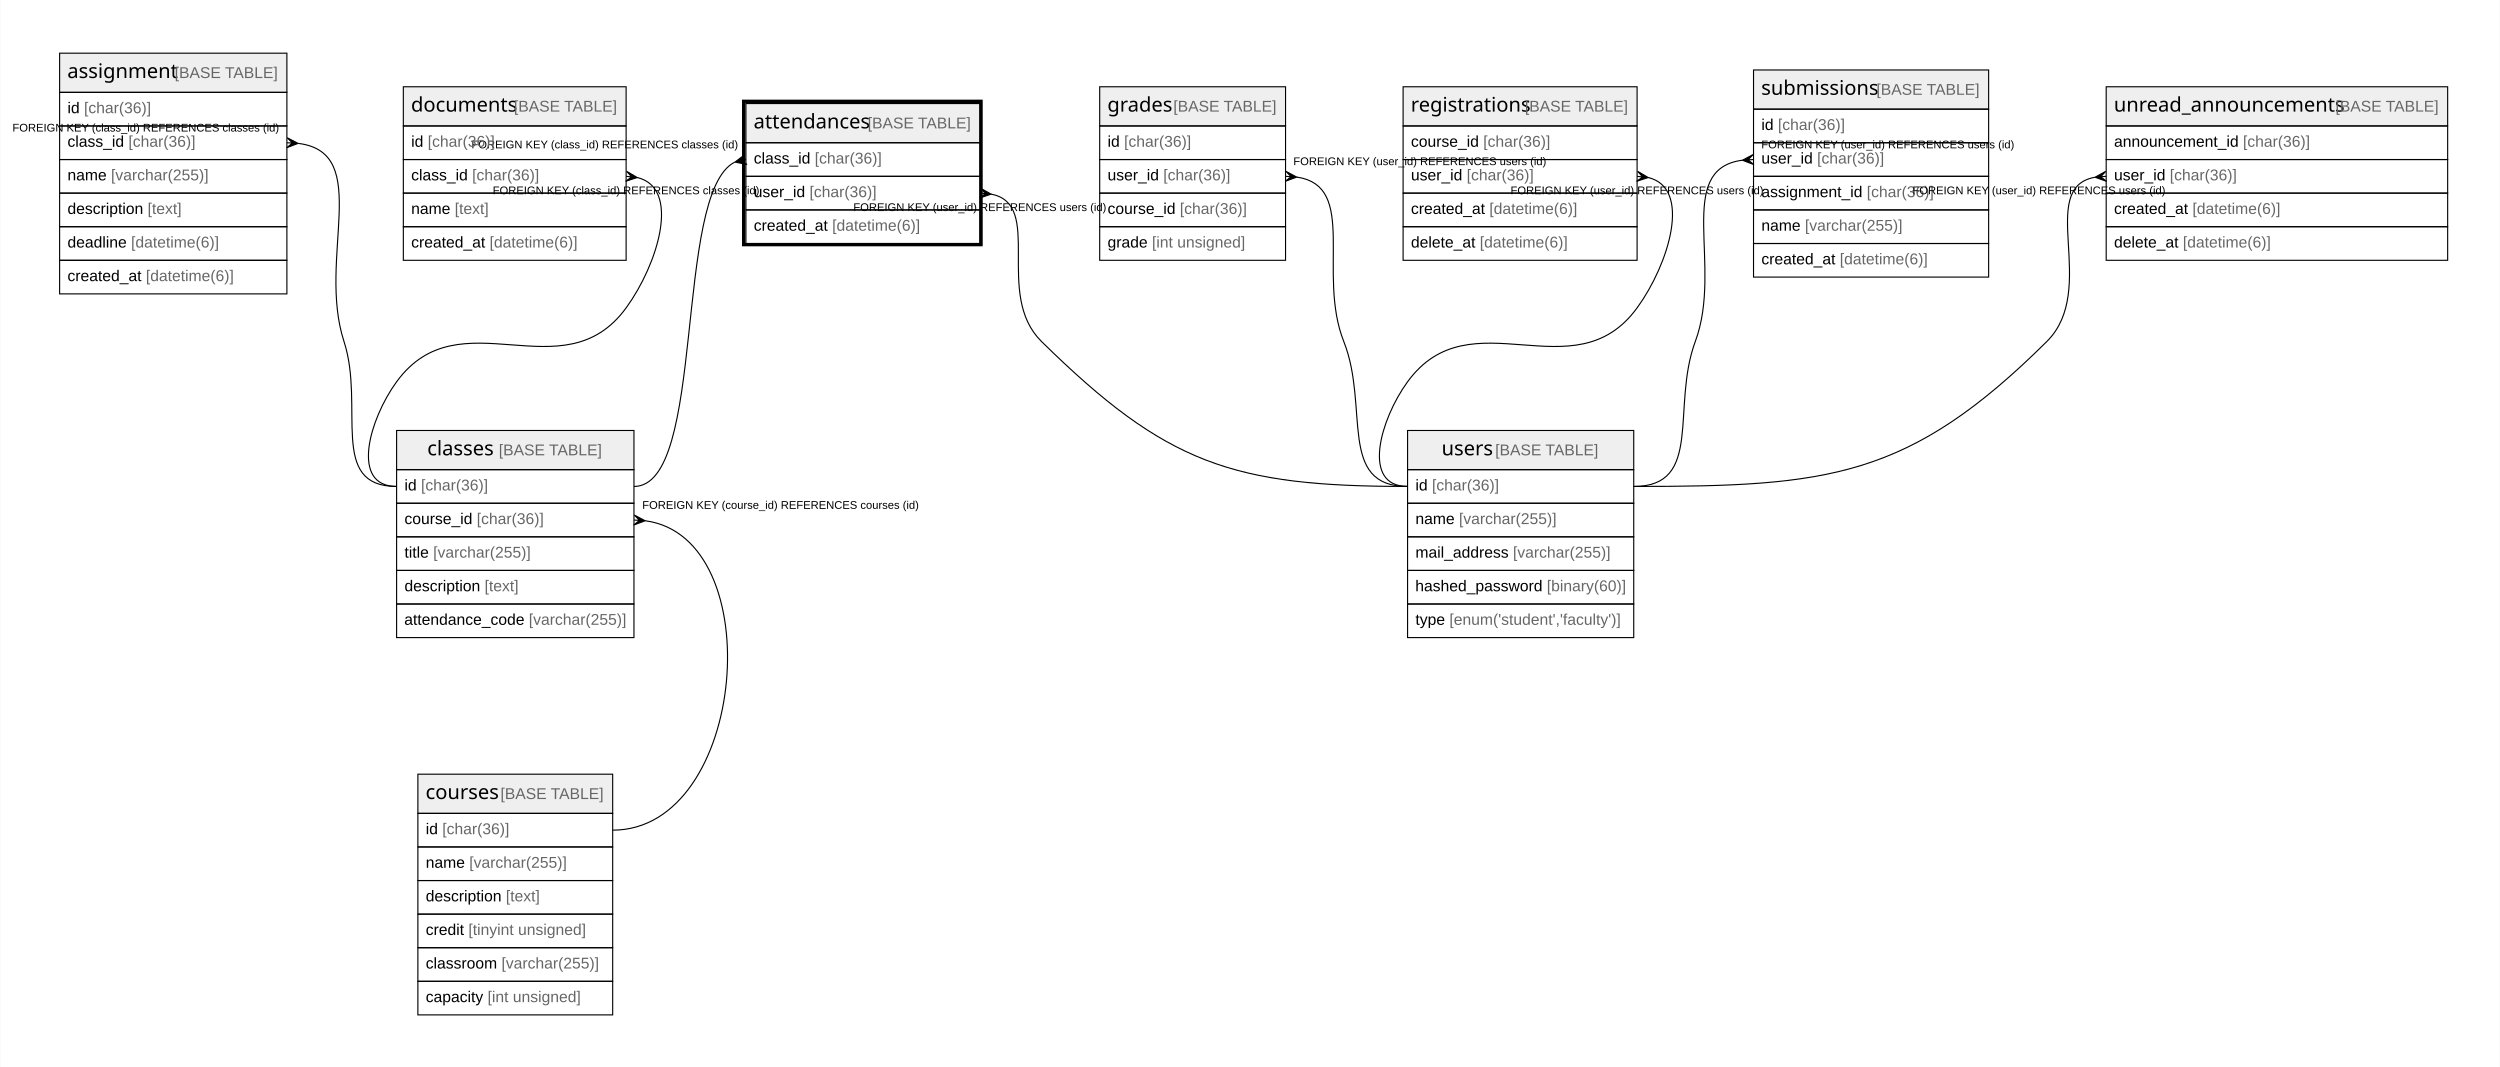
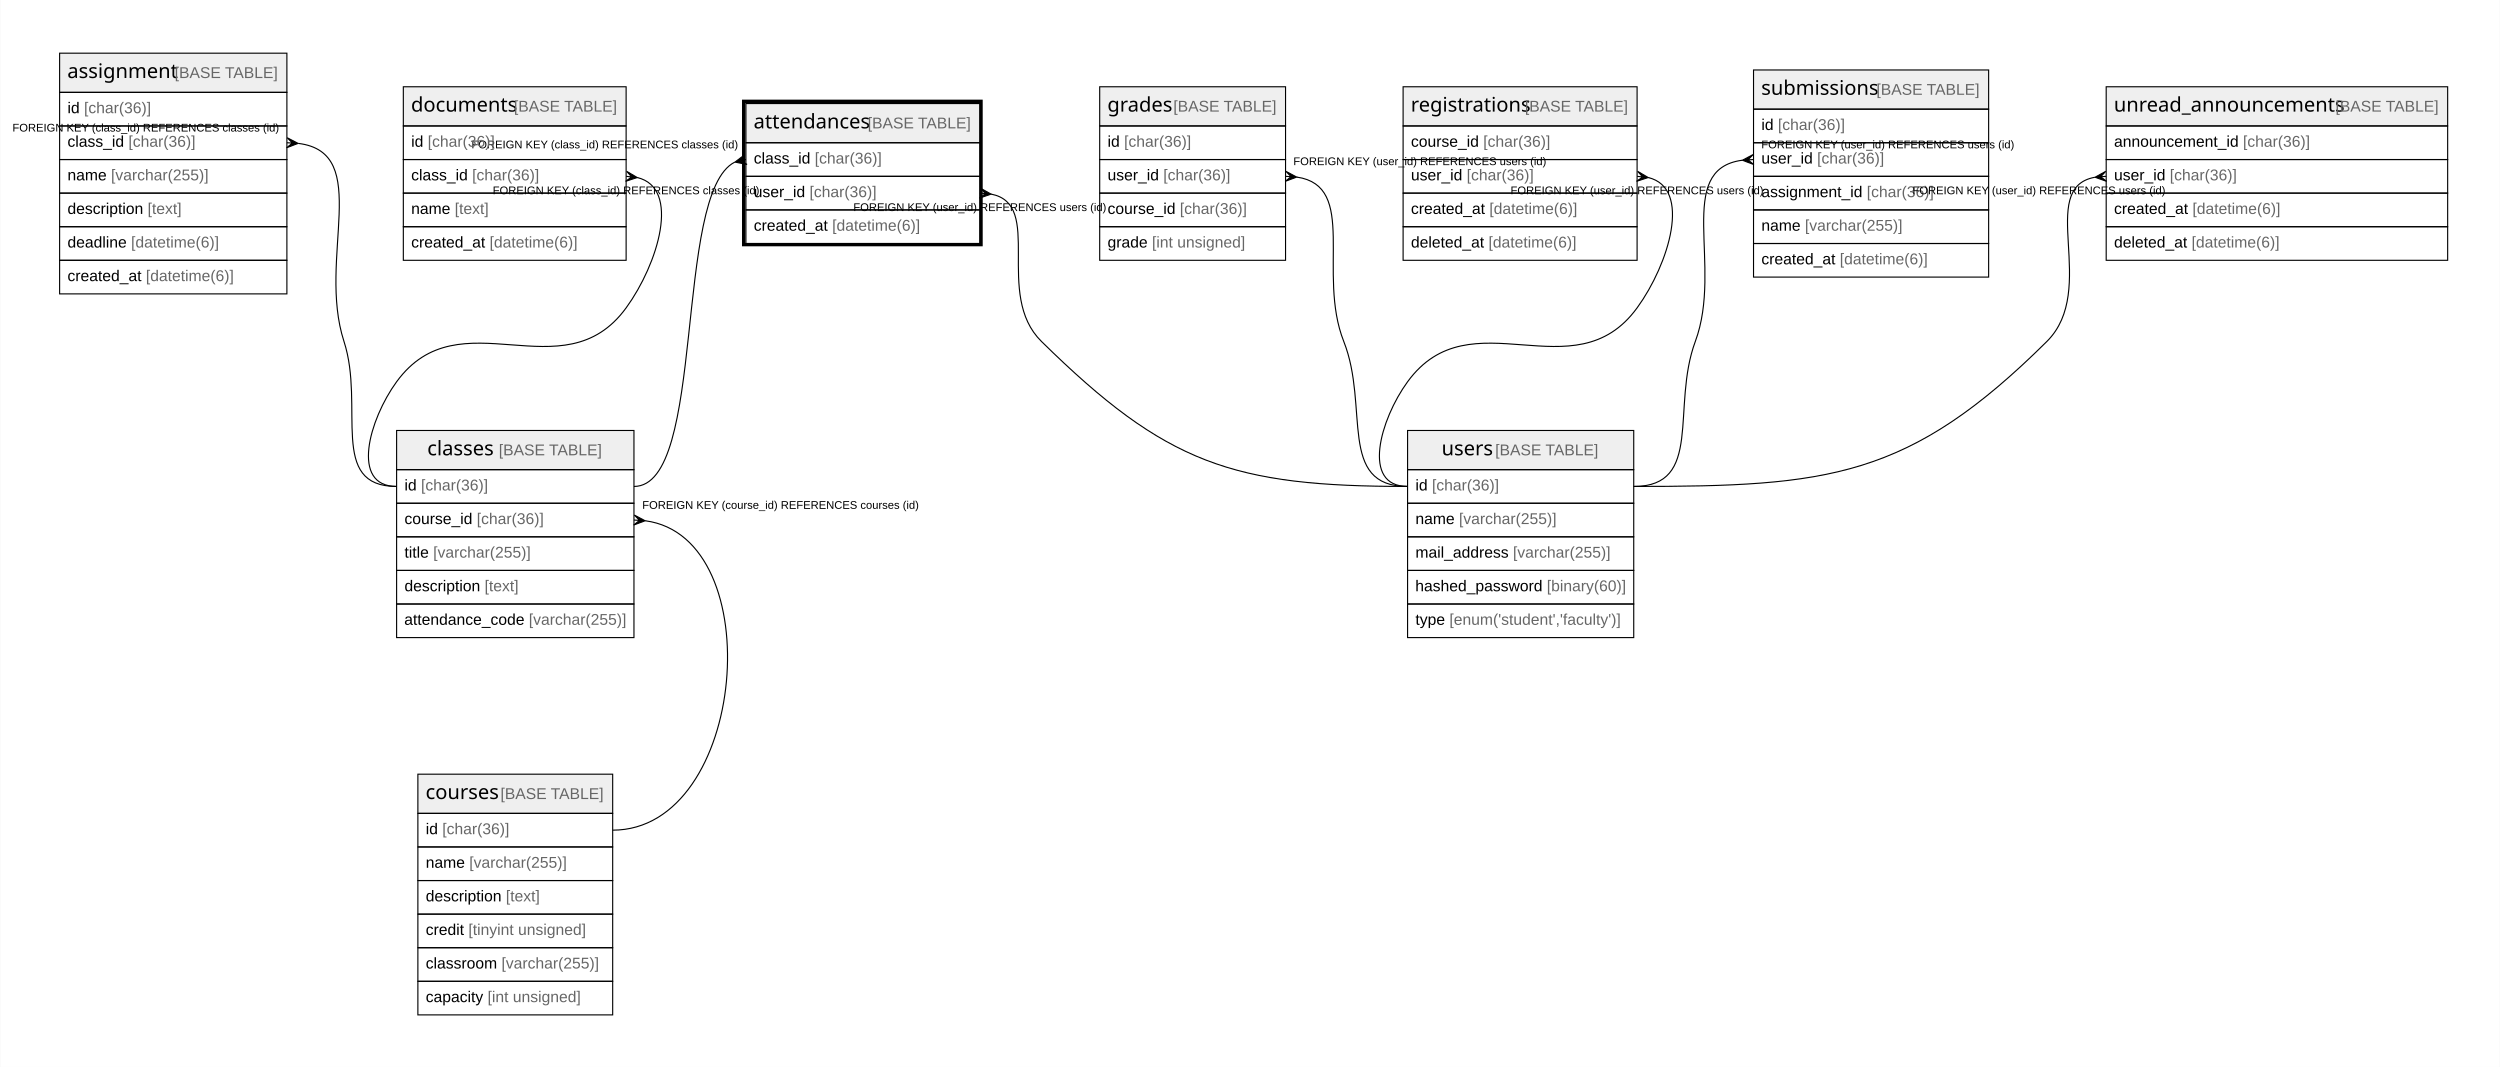
<svg xmlns="http://www.w3.org/2000/svg" width="2233pt" height="953pt" viewBox="0.00 0.00 2232.50 953.00">
  <g id="graph0" class="graph" transform="scale(1 1) rotate(0) translate(4 949)">
    <polygon fill="#ffffff" stroke="transparent" points="-4,4 -4,-949 2228.5,-949 2228.5,4 -4,4" />
    <g id="node1" class="node">
      <polygon fill="#efefef" stroke="transparent" points="662,-821.5 662,-856.5 871,-856.5 871,-821.5 662,-821.5" />
      <polygon fill="none" stroke="#000000" points="662,-821.5 662,-856.5 871,-856.5 871,-821.5 662,-821.5" />
      <text text-anchor="start" x="668.849" y="-834.3" font-family="Arial Bold" font-size="18.00" fill="#000000">attendances</text>
      <text text-anchor="start" x="766.897" y="-834.3" font-family="Arial" font-size="14.00" fill="#000000"> </text>
      <text text-anchor="start" x="770.788" y="-834.3" font-family="Arial" font-size="14.00" fill="#666666">[BASE TABLE]</text>
      <polygon fill="none" stroke="#000000" points="662,-791.5 662,-821.5 871,-821.5 871,-791.5 662,-791.5" />
      <text text-anchor="start" x="669" y="-802.9" font-family="Arial" font-size="14.00" fill="#000000">class_id </text>
      <text text-anchor="start" x="723.452" y="-802.9" font-family="Arial" font-size="14.00" fill="#666666">[char(36)]</text>
      <polygon fill="none" stroke="#000000" points="662,-761.5 662,-791.5 871,-791.5 871,-761.5 662,-761.5" />
      <text text-anchor="start" x="669" y="-772.9" font-family="Arial" font-size="14.00" fill="#000000">user_id </text>
      <text text-anchor="start" x="718.788" y="-772.9" font-family="Arial" font-size="14.00" fill="#666666">[char(36)]</text>
      <polygon fill="none" stroke="#000000" points="662,-731.5 662,-761.5 871,-761.5 871,-731.5 662,-731.5" />
      <text text-anchor="start" x="669" y="-742.9" font-family="Arial" font-size="14.00" fill="#000000">created_at </text>
      <text text-anchor="start" x="739.028" y="-742.9" font-family="Arial" font-size="14.00" fill="#666666">[datetime(6)]</text>
      <polygon fill="none" stroke="#000000" stroke-width="3" points="660,-730.5 660,-858.5 872,-858.5 872,-730.5 660,-730.5" />
    </g>
    <g id="node2" class="node">
      <polygon fill="#efefef" stroke="transparent" points="350,-529.5 350,-564.5 562,-564.5 562,-529.5 350,-529.5" />
      <polygon fill="none" stroke="#000000" points="350,-529.5 350,-564.5 562,-564.5 562,-529.5 350,-529.5" />
      <text text-anchor="start" x="377.37" y="-542.3" font-family="Arial Bold" font-size="18.00" fill="#000000">classes</text>
      <text text-anchor="start" x="437.376" y="-542.3" font-family="Arial" font-size="14.00" fill="#000000"> </text>
      <text text-anchor="start" x="441.267" y="-542.3" font-family="Arial" font-size="14.00" fill="#666666">[BASE TABLE]</text>
      <polygon fill="none" stroke="#000000" points="350,-499.5 350,-529.5 562,-529.5 562,-499.5 350,-499.5" />
      <text text-anchor="start" x="357" y="-510.9" font-family="Arial" font-size="14.00" fill="#000000">id </text>
      <text text-anchor="start" x="371.78" y="-510.9" font-family="Arial" font-size="14.00" fill="#666666">[char(36)]</text>
      <polygon fill="none" stroke="#000000" points="350,-469.5 350,-499.5 562,-499.5 562,-469.5 350,-469.5" />
      <text text-anchor="start" x="357" y="-480.9" font-family="Arial" font-size="14.00" fill="#000000">course_id </text>
      <text text-anchor="start" x="421.571" y="-480.9" font-family="Arial" font-size="14.00" fill="#666666">[char(36)]</text>
      <polygon fill="none" stroke="#000000" points="350,-439.5 350,-469.5 562,-469.5 562,-439.5 350,-439.5" />
      <text text-anchor="start" x="357" y="-450.9" font-family="Arial" font-size="14.00" fill="#000000">title </text>
      <text text-anchor="start" x="382.668" y="-450.9" font-family="Arial" font-size="14.00" fill="#666666">[varchar(255)]</text>
      <polygon fill="none" stroke="#000000" points="350,-409.5 350,-439.5 562,-439.5 562,-409.5 350,-409.5" />
      <text text-anchor="start" x="357" y="-420.9" font-family="Arial" font-size="14.00" fill="#000000">description </text>
      <text text-anchor="start" x="428.568" y="-420.9" font-family="Arial" font-size="14.00" fill="#666666">[text]</text>
      <polygon fill="none" stroke="#000000" points="350,-379.5 350,-409.5 562,-409.5 562,-379.5 350,-379.5" />
      <text text-anchor="start" x="356.8" y="-390.9" font-family="Arial" font-size="14.00" fill="#000000">attendance_code </text>
      <text text-anchor="start" x="468.081" y="-390.9" font-family="Arial" font-size="14.00" fill="#666666">[varchar(255)]</text>
    </g>
    <g id="edge1" class="edge">
      <path fill="none" stroke="#000000" d="M652,-804.15C597.038,-776.515 626.972,-514.5 562,-514.5" />
      <polygon fill="#000000" stroke="#000000" points="652.265,-804.212 660.97,-810.881 657.133,-805.356 662,-806.5 662,-806.5 662,-806.5 657.133,-805.356 663.03,-802.119 652.265,-804.212 652.265,-804.212" />
      <text text-anchor="start" x="416.834" y="-816.5" font-family="Arial" font-size="10.00" fill="#000000">FOREIGN KEY (class_id) REFERENCES classes (id)</text>
    </g>
    <g id="node6" class="node">
      <polygon fill="#efefef" stroke="transparent" points="1253,-529.5 1253,-564.5 1455,-564.5 1455,-529.5 1253,-529.5" />
      <polygon fill="none" stroke="#000000" points="1253,-529.5 1253,-564.5 1455,-564.5 1455,-529.5 1253,-529.5" />
      <text text-anchor="start" x="1283.371" y="-542.3" font-family="Arial Bold" font-size="18.00" fill="#000000">users</text>
      <text text-anchor="start" x="1327.375" y="-542.3" font-family="Arial" font-size="14.00" fill="#000000"> </text>
      <text text-anchor="start" x="1331.266" y="-542.3" font-family="Arial" font-size="14.00" fill="#666666">[BASE TABLE]</text>
      <polygon fill="none" stroke="#000000" points="1253,-499.5 1253,-529.5 1455,-529.5 1455,-499.5 1253,-499.5" />
      <text text-anchor="start" x="1260" y="-510.9" font-family="Arial" font-size="14.00" fill="#000000">id </text>
      <text text-anchor="start" x="1274.78" y="-510.9" font-family="Arial" font-size="14.00" fill="#666666">[char(36)]</text>
      <polygon fill="none" stroke="#000000" points="1253,-469.5 1253,-499.5 1455,-499.5 1455,-469.5 1253,-469.5" />
      <text text-anchor="start" x="1260" y="-480.9" font-family="Arial" font-size="14.00" fill="#000000">name </text>
      <text text-anchor="start" x="1298.899" y="-480.9" font-family="Arial" font-size="14.00" fill="#666666">[varchar(255)]</text>
      <polygon fill="none" stroke="#000000" points="1253,-439.5 1253,-469.5 1455,-469.5 1455,-439.5 1253,-439.5" />
      <text text-anchor="start" x="1260" y="-450.9" font-family="Arial" font-size="14.00" fill="#000000">mail_address </text>
      <text text-anchor="start" x="1347.121" y="-450.9" font-family="Arial" font-size="14.00" fill="#666666">[varchar(255)]</text>
      <polygon fill="none" stroke="#000000" points="1253,-409.5 1253,-439.5 1455,-439.5 1455,-409.5 1253,-409.5" />
      <text text-anchor="start" x="1259.867" y="-420.9" font-family="Arial" font-size="14.00" fill="#000000">hashed_password </text>
      <text text-anchor="start" x="1377.351" y="-420.9" font-family="Arial" font-size="14.00" fill="#666666">[binary(60)]</text>
      <polygon fill="none" stroke="#000000" points="1253,-379.5 1253,-409.5 1455,-409.5 1455,-379.5 1253,-379.5" />
      <text text-anchor="start" x="1260" y="-390.9" font-family="Arial" font-size="14.00" fill="#000000">type </text>
      <text text-anchor="start" x="1290.346" y="-390.9" font-family="Arial" font-size="14.00" fill="#666666">[enum('student','faculty')]</text>
    </g>
    <g id="edge5" class="edge">
      <path fill="none" stroke="#000000" d="M881.037,-775.622C928.75,-766.361 883.21,-686.095 926,-644 1037.433,-534.377 1096.685,-514.5 1253,-514.5" />
      <polygon fill="#000000" stroke="#000000" points="880.962,-775.629 870.608,-772.017 875.981,-776.064 871,-776.5 871,-776.5 871,-776.5 875.981,-776.064 871.392,-780.983 880.962,-775.629 880.962,-775.629" />
      <text text-anchor="start" x="757.945" y="-760.5" font-family="Arial" font-size="10.00" fill="#000000">FOREIGN KEY (user_id) REFERENCES users (id)</text>
    </g>
    <g id="node5" class="node">
      <polygon fill="#efefef" stroke="transparent" points="369,-222.5 369,-257.5 543,-257.5 543,-222.5 369,-222.5" />
      <polygon fill="none" stroke="#000000" points="369,-222.5 369,-257.5 543,-257.5 543,-222.5 369,-222.5" />
      <text text-anchor="start" x="375.868" y="-235.3" font-family="Arial Bold" font-size="18.00" fill="#000000">courses</text>
      <text text-anchor="start" x="438.878" y="-235.3" font-family="Arial" font-size="14.00" fill="#000000"> </text>
      <text text-anchor="start" x="442.769" y="-235.3" font-family="Arial" font-size="14.00" fill="#666666">[BASE TABLE]</text>
      <polygon fill="none" stroke="#000000" points="369,-192.5 369,-222.5 543,-222.5 543,-192.5 369,-192.5" />
      <text text-anchor="start" x="376" y="-203.9" font-family="Arial" font-size="14.00" fill="#000000">id </text>
      <text text-anchor="start" x="390.78" y="-203.9" font-family="Arial" font-size="14.00" fill="#666666">[char(36)]</text>
      <polygon fill="none" stroke="#000000" points="369,-162.5 369,-192.5 543,-192.5 543,-162.5 369,-162.5" />
      <text text-anchor="start" x="376" y="-173.9" font-family="Arial" font-size="14.00" fill="#000000">name </text>
      <text text-anchor="start" x="414.899" y="-173.9" font-family="Arial" font-size="14.00" fill="#666666">[varchar(255)]</text>
      <polygon fill="none" stroke="#000000" points="369,-132.5 369,-162.5 543,-162.5 543,-132.5 369,-132.5" />
      <text text-anchor="start" x="376" y="-143.9" font-family="Arial" font-size="14.00" fill="#000000">description </text>
      <text text-anchor="start" x="447.568" y="-143.9" font-family="Arial" font-size="14.00" fill="#666666">[text]</text>
      <polygon fill="none" stroke="#000000" points="369,-102.5 369,-132.5 543,-132.5 543,-102.5 369,-102.5" />
      <text text-anchor="start" x="376" y="-113.9" font-family="Arial" font-size="14.00" fill="#000000">credit </text>
      <text text-anchor="start" x="414.114" y="-113.9" font-family="Arial" font-size="14.00" fill="#666666">[tinyint unsigned]</text>
      <polygon fill="none" stroke="#000000" points="369,-72.5 369,-102.5 543,-102.5 543,-72.5 369,-72.5" />
      <text text-anchor="start" x="376" y="-83.9" font-family="Arial" font-size="14.00" fill="#000000">classroom </text>
      <text text-anchor="start" x="443.666" y="-83.9" font-family="Arial" font-size="14.00" fill="#666666">[varchar(255)]</text>
      <polygon fill="none" stroke="#000000" points="369,-42.5 369,-72.5 543,-72.5 543,-42.5 369,-42.5" />
      <text text-anchor="start" x="376" y="-53.9" font-family="Arial" font-size="14.00" fill="#000000">capacity </text>
      <text text-anchor="start" x="431.236" y="-53.9" font-family="Arial" font-size="14.00" fill="#666666">[int unsigned]</text>
    </g>
    <g id="edge4" class="edge">
      <path fill="none" stroke="#000000" d="M572.142,-483.846C684.24,-469.033 662.906,-207.5 543,-207.5" />
      <polygon fill="#000000" stroke="#000000" points="571.979,-483.856 561.71,-480.009 566.99,-484.178 562,-484.5 562,-484.5 562,-484.5 566.99,-484.178 562.29,-488.991 571.979,-483.856 571.979,-483.856" />
      <text text-anchor="start" x="569.386" y="-494.5" font-family="Arial" font-size="10.00" fill="#000000">FOREIGN KEY (course_id) REFERENCES courses (id)</text>
    </g>
    <g id="node3" class="node">
      <polygon fill="#efefef" stroke="transparent" points="49,-866.5 49,-901.5 252,-901.5 252,-866.5 49,-866.5" />
      <polygon fill="none" stroke="#000000" points="49,-866.5 49,-901.5 252,-901.5 252,-866.5 49,-866.5" />
      <text text-anchor="start" x="55.863" y="-879.3" font-family="Arial Bold" font-size="18.00" fill="#000000">assignment</text>
      <text text-anchor="start" x="147.883" y="-879.3" font-family="Arial" font-size="14.00" fill="#000000"> </text>
      <text text-anchor="start" x="151.774" y="-879.3" font-family="Arial" font-size="14.00" fill="#666666">[BASE TABLE]</text>
      <polygon fill="none" stroke="#000000" points="49,-836.5 49,-866.5 252,-866.5 252,-836.5 49,-836.5" />
      <text text-anchor="start" x="56" y="-847.9" font-family="Arial" font-size="14.00" fill="#000000">id </text>
      <text text-anchor="start" x="70.78" y="-847.9" font-family="Arial" font-size="14.00" fill="#666666">[char(36)]</text>
      <polygon fill="none" stroke="#000000" points="49,-806.5 49,-836.5 252,-836.5 252,-806.5 49,-806.5" />
      <text text-anchor="start" x="56" y="-817.9" font-family="Arial" font-size="14.00" fill="#000000">class_id </text>
      <text text-anchor="start" x="110.452" y="-817.9" font-family="Arial" font-size="14.00" fill="#666666">[char(36)]</text>
      <polygon fill="none" stroke="#000000" points="49,-776.5 49,-806.5 252,-806.5 252,-776.5 49,-776.5" />
      <text text-anchor="start" x="56" y="-787.9" font-family="Arial" font-size="14.00" fill="#000000">name </text>
      <text text-anchor="start" x="94.899" y="-787.9" font-family="Arial" font-size="14.00" fill="#666666">[varchar(255)]</text>
      <polygon fill="none" stroke="#000000" points="49,-746.5 49,-776.5 252,-776.5 252,-746.5 49,-746.5" />
      <text text-anchor="start" x="56" y="-757.9" font-family="Arial" font-size="14.00" fill="#000000">description </text>
      <text text-anchor="start" x="127.568" y="-757.9" font-family="Arial" font-size="14.00" fill="#666666">[text]</text>
      <polygon fill="none" stroke="#000000" points="49,-716.5 49,-746.5 252,-746.5 252,-716.5 49,-716.5" />
      <text text-anchor="start" x="56" y="-727.9" font-family="Arial" font-size="14.00" fill="#000000">deadline </text>
      <text text-anchor="start" x="112.799" y="-727.9" font-family="Arial" font-size="14.00" fill="#666666">[datetime(6)]</text>
      <polygon fill="none" stroke="#000000" points="49,-686.5 49,-716.5 252,-716.5 252,-686.5 49,-686.5" />
      <text text-anchor="start" x="56" y="-697.9" font-family="Arial" font-size="14.00" fill="#000000">created_at </text>
      <text text-anchor="start" x="126.028" y="-697.9" font-family="Arial" font-size="14.00" fill="#666666">[datetime(6)]</text>
    </g>
    <g id="edge2" class="edge">
      <path fill="none" stroke="#000000" d="M262.243,-820.909C329.176,-812.61 278.789,-718.561 303,-644 321.91,-585.764 288.771,-514.5 350,-514.5" />
      <polygon fill="#000000" stroke="#000000" points="261.983,-820.924 251.741,-817.008 256.992,-821.212 252,-821.5 252,-821.5 252,-821.5 256.992,-821.212 252.259,-825.992 261.983,-820.924 261.983,-820.924" />
      <text text-anchor="start" x="6.835" y="-831.5" font-family="Arial" font-size="10.00" fill="#000000">FOREIGN KEY (class_id) REFERENCES classes (id)</text>
    </g>
    <g id="node4" class="node">
      <polygon fill="#efefef" stroke="transparent" points="356,-836.5 356,-871.5 555,-871.5 555,-836.5 356,-836.5" />
      <polygon fill="none" stroke="#000000" points="356,-836.5 356,-871.5 555,-871.5 555,-836.5 356,-836.5" />
      <text text-anchor="start" x="362.86" y="-849.3" font-family="Arial Bold" font-size="18.00" fill="#000000">documents</text>
      <text text-anchor="start" x="450.886" y="-849.3" font-family="Arial" font-size="14.00" fill="#000000"> </text>
      <text text-anchor="start" x="454.776" y="-849.3" font-family="Arial" font-size="14.00" fill="#666666">[BASE TABLE]</text>
      <polygon fill="none" stroke="#000000" points="356,-806.5 356,-836.5 555,-836.5 555,-806.5 356,-806.5" />
      <text text-anchor="start" x="363" y="-817.9" font-family="Arial" font-size="14.00" fill="#000000">id </text>
      <text text-anchor="start" x="377.78" y="-817.9" font-family="Arial" font-size="14.00" fill="#666666">[char(36)]</text>
      <polygon fill="none" stroke="#000000" points="356,-776.5 356,-806.5 555,-806.5 555,-776.5 356,-776.5" />
      <text text-anchor="start" x="363" y="-787.9" font-family="Arial" font-size="14.00" fill="#000000">class_id </text>
      <text text-anchor="start" x="417.452" y="-787.9" font-family="Arial" font-size="14.00" fill="#666666">[char(36)]</text>
      <polygon fill="none" stroke="#000000" points="356,-746.5 356,-776.5 555,-776.5 555,-746.5 356,-746.5" />
      <text text-anchor="start" x="363" y="-757.9" font-family="Arial" font-size="14.00" fill="#000000">name </text>
      <text text-anchor="start" x="401.899" y="-757.9" font-family="Arial" font-size="14.00" fill="#666666">[text]</text>
      <polygon fill="none" stroke="#000000" points="356,-716.5 356,-746.5 555,-746.5 555,-716.5 356,-716.5" />
      <text text-anchor="start" x="363" y="-727.9" font-family="Arial" font-size="14.00" fill="#000000">created_at </text>
      <text text-anchor="start" x="433.028" y="-727.9" font-family="Arial" font-size="14.00" fill="#666666">[datetime(6)]</text>
    </g>
    <g id="edge3" class="edge">
      <path fill="none" stroke="#000000" d="M564.945,-790.421C604.157,-781.076 583.59,-713.24 555,-674 498.635,-596.639 406.365,-685.361 350,-608 325.529,-574.414 308.444,-514.5 350,-514.5" />
      <polygon fill="#000000" stroke="#000000" points="564.942,-790.421 554.515,-787.026 559.971,-790.961 555,-791.5 555,-791.5 555,-791.5 559.971,-790.961 555.485,-795.974 564.942,-790.421 564.942,-790.421" />
      <text text-anchor="start" x="435.834" y="-775.5" font-family="Arial" font-size="10.00" fill="#000000">FOREIGN KEY (class_id) REFERENCES classes (id)</text>
    </g>
    <g id="node7" class="node">
      <polygon fill="#efefef" stroke="transparent" points="978,-836.5 978,-871.5 1144,-871.5 1144,-836.5 978,-836.5" />
      <polygon fill="none" stroke="#000000" points="978,-836.5 978,-871.5 1144,-871.5 1144,-836.5 978,-836.5" />
      <text text-anchor="start" x="984.865" y="-849.3" font-family="Arial Bold" font-size="18.00" fill="#000000">grades</text>
      <text text-anchor="start" x="1039.882" y="-849.3" font-family="Arial" font-size="14.00" fill="#000000"> </text>
      <text text-anchor="start" x="1043.772" y="-849.3" font-family="Arial" font-size="14.00" fill="#666666">[BASE TABLE]</text>
      <polygon fill="none" stroke="#000000" points="978,-806.5 978,-836.5 1144,-836.5 1144,-806.5 978,-806.5" />
      <text text-anchor="start" x="985" y="-817.9" font-family="Arial" font-size="14.00" fill="#000000">id </text>
      <text text-anchor="start" x="999.78" y="-817.9" font-family="Arial" font-size="14.00" fill="#666666">[char(36)]</text>
      <polygon fill="none" stroke="#000000" points="978,-776.5 978,-806.5 1144,-806.5 1144,-776.5 978,-776.5" />
      <text text-anchor="start" x="985" y="-787.9" font-family="Arial" font-size="14.00" fill="#000000">user_id </text>
      <text text-anchor="start" x="1034.788" y="-787.9" font-family="Arial" font-size="14.00" fill="#666666">[char(36)]</text>
      <polygon fill="none" stroke="#000000" points="978,-746.5 978,-776.5 1144,-776.5 1144,-746.5 978,-746.5" />
      <text text-anchor="start" x="985" y="-757.9" font-family="Arial" font-size="14.00" fill="#000000">course_id </text>
      <text text-anchor="start" x="1049.571" y="-757.9" font-family="Arial" font-size="14.00" fill="#666666">[char(36)]</text>
      <polygon fill="none" stroke="#000000" points="978,-716.5 978,-746.5 1144,-746.5 1144,-716.5 978,-716.5" />
      <text text-anchor="start" x="985" y="-727.9" font-family="Arial" font-size="14.00" fill="#000000">grade </text>
      <text text-anchor="start" x="1024.682" y="-727.9" font-family="Arial" font-size="14.00" fill="#666666">[int unsigned]</text>
    </g>
    <g id="edge6" class="edge">
      <path fill="none" stroke="#000000" d="M1154.084,-790.823C1209.157,-782.811 1171.774,-705.226 1196,-644 1219.137,-585.527 1190.116,-514.5 1253,-514.5" />
      <polygon fill="#000000" stroke="#000000" points="1153.978,-790.831 1143.699,-787.01 1148.989,-791.165 1144,-791.5 1144,-791.5 1144,-791.5 1148.989,-791.165 1144.301,-795.99 1153.978,-790.831 1153.978,-790.831" />
      <text text-anchor="start" x="1150.945" y="-801.5" font-family="Arial" font-size="10.00" fill="#000000">FOREIGN KEY (user_id) REFERENCES users (id)</text>
    </g>
    <g id="node8" class="node">
      <polygon fill="#efefef" stroke="transparent" points="1249,-836.5 1249,-871.5 1458,-871.5 1458,-836.5 1249,-836.5" />
      <polygon fill="none" stroke="#000000" points="1249,-836.5 1249,-871.5 1458,-871.5 1458,-836.5 1249,-836.5" />
      <text text-anchor="start" x="1255.869" y="-849.3" font-family="Arial Bold" font-size="18.00" fill="#000000">registrations</text>
      <text text-anchor="start" x="1353.877" y="-849.3" font-family="Arial" font-size="14.00" fill="#000000"> </text>
      <text text-anchor="start" x="1357.768" y="-849.3" font-family="Arial" font-size="14.00" fill="#666666">[BASE TABLE]</text>
      <polygon fill="none" stroke="#000000" points="1249,-806.5 1249,-836.5 1458,-836.5 1458,-806.5 1249,-806.5" />
      <text text-anchor="start" x="1256" y="-817.9" font-family="Arial" font-size="14.00" fill="#000000">course_id </text>
      <text text-anchor="start" x="1320.571" y="-817.9" font-family="Arial" font-size="14.00" fill="#666666">[char(36)]</text>
      <polygon fill="none" stroke="#000000" points="1249,-776.5 1249,-806.5 1458,-806.5 1458,-776.5 1249,-776.5" />
      <text text-anchor="start" x="1256" y="-787.9" font-family="Arial" font-size="14.00" fill="#000000">user_id </text>
      <text text-anchor="start" x="1305.788" y="-787.9" font-family="Arial" font-size="14.00" fill="#666666">[char(36)]</text>
      <polygon fill="none" stroke="#000000" points="1249,-746.5 1249,-776.5 1458,-776.5 1458,-746.5 1249,-746.5" />
      <text text-anchor="start" x="1256" y="-757.9" font-family="Arial" font-size="14.00" fill="#000000">created_at </text>
      <text text-anchor="start" x="1326.028" y="-757.9" font-family="Arial" font-size="14.00" fill="#666666">[datetime(6)]</text>
      <polygon fill="none" stroke="#000000" points="1249,-716.5 1249,-746.5 1458,-746.5 1458,-716.5 1249,-716.5" />
-       <text text-anchor="start" x="1256" y="-727.9" font-family="Arial" font-size="14.00" fill="#000000">delete_at </text>
-       <text text-anchor="start" x="1317.474" y="-727.9" font-family="Arial" font-size="14.00" fill="#666666">[datetime(6)]</text>
+       <text text-anchor="start" x="1256" y="-727.9" font-family="Arial" font-size="14.00" fill="#000000">deleted_at </text>
+       <text text-anchor="start" x="1325.257" y="-727.9" font-family="Arial" font-size="14.00" fill="#666666">[datetime(6)]</text>
    </g>
    <g id="edge7" class="edge">
      <path fill="none" stroke="#000000" d="M1467.945,-790.421C1507.157,-781.076 1486.59,-713.24 1458,-674 1401.635,-596.639 1309.365,-685.361 1253,-608 1228.529,-574.414 1211.444,-514.5 1253,-514.5" />
      <polygon fill="#000000" stroke="#000000" points="1467.942,-790.421 1457.515,-787.026 1462.971,-790.961 1458,-791.5 1458,-791.5 1458,-791.5 1462.971,-790.961 1458.485,-795.974 1467.942,-790.421 1467.942,-790.421" />
      <text text-anchor="start" x="1344.945" y="-775.5" font-family="Arial" font-size="10.00" fill="#000000">FOREIGN KEY (user_id) REFERENCES users (id)</text>
    </g>
    <g id="node9" class="node">
      <polygon fill="#efefef" stroke="transparent" points="1562,-851.5 1562,-886.5 1772,-886.5 1772,-851.5 1562,-851.5" />
      <polygon fill="none" stroke="#000000" points="1562,-851.5 1562,-886.5 1772,-886.5 1772,-851.5 1562,-851.5" />
      <text text-anchor="start" x="1568.87" y="-864.3" font-family="Arial Bold" font-size="18.00" fill="#000000">submissions</text>
      <text text-anchor="start" x="1667.876" y="-864.3" font-family="Arial" font-size="14.00" fill="#000000"> </text>
      <text text-anchor="start" x="1671.766" y="-864.3" font-family="Arial" font-size="14.00" fill="#666666">[BASE TABLE]</text>
      <polygon fill="none" stroke="#000000" points="1562,-821.5 1562,-851.5 1772,-851.5 1772,-821.5 1562,-821.5" />
      <text text-anchor="start" x="1569" y="-832.9" font-family="Arial" font-size="14.00" fill="#000000">id </text>
      <text text-anchor="start" x="1583.78" y="-832.9" font-family="Arial" font-size="14.00" fill="#666666">[char(36)]</text>
      <polygon fill="none" stroke="#000000" points="1562,-791.5 1562,-821.5 1772,-821.5 1772,-791.5 1562,-791.5" />
      <text text-anchor="start" x="1569" y="-802.9" font-family="Arial" font-size="14.00" fill="#000000">user_id </text>
      <text text-anchor="start" x="1618.788" y="-802.9" font-family="Arial" font-size="14.00" fill="#666666">[char(36)]</text>
      <polygon fill="none" stroke="#000000" points="1562,-761.5 1562,-791.5 1772,-791.5 1772,-761.5 1562,-761.5" />
      <text text-anchor="start" x="1569" y="-772.9" font-family="Arial" font-size="14.00" fill="#000000">assignment_id </text>
      <text text-anchor="start" x="1663.133" y="-772.9" font-family="Arial" font-size="14.00" fill="#666666">[char(36)]</text>
      <polygon fill="none" stroke="#000000" points="1562,-731.5 1562,-761.5 1772,-761.5 1772,-731.5 1562,-731.5" />
      <text text-anchor="start" x="1569" y="-742.9" font-family="Arial" font-size="14.00" fill="#000000">name </text>
      <text text-anchor="start" x="1607.899" y="-742.9" font-family="Arial" font-size="14.00" fill="#666666">[varchar(255)]</text>
      <polygon fill="none" stroke="#000000" points="1562,-701.5 1562,-731.5 1772,-731.5 1772,-701.5 1562,-701.5" />
      <text text-anchor="start" x="1569" y="-712.9" font-family="Arial" font-size="14.00" fill="#000000">created_at </text>
      <text text-anchor="start" x="1639.028" y="-712.9" font-family="Arial" font-size="14.00" fill="#666666">[datetime(6)]</text>
    </g>
    <g id="edge8" class="edge">
      <path fill="none" stroke="#000000" d="M1551.77,-805.859C1490.893,-797.621 1535.116,-711.613 1510,-644 1488.226,-585.382 1517.531,-514.5 1455,-514.5" />
      <polygon fill="#000000" stroke="#000000" points="1552.02,-805.875 1561.719,-810.991 1557.01,-806.187 1562,-806.5 1562,-806.5 1562,-806.5 1557.01,-806.187 1562.281,-802.009 1552.02,-805.875 1552.02,-805.875" />
      <text text-anchor="start" x="1568.945" y="-816.5" font-family="Arial" font-size="10.00" fill="#000000">FOREIGN KEY (user_id) REFERENCES users (id)</text>
    </g>
    <g id="node10" class="node">
      <polygon fill="#efefef" stroke="transparent" points="1877,-836.5 1877,-871.5 2182,-871.5 2182,-836.5 1877,-836.5" />
      <polygon fill="none" stroke="#000000" points="1877,-836.5 1877,-871.5 2182,-871.5 2182,-836.5 1877,-836.5" />
      <text text-anchor="start" x="1883.833" y="-849.3" font-family="Arial Bold" font-size="18.00" fill="#000000">unread_announcements</text>
      <text text-anchor="start" x="2077.913" y="-849.3" font-family="Arial" font-size="14.00" fill="#000000"> </text>
      <text text-anchor="start" x="2081.803" y="-849.3" font-family="Arial" font-size="14.00" fill="#666666">[BASE TABLE]</text>
      <polygon fill="none" stroke="#000000" points="1877,-806.5 1877,-836.5 2182,-836.5 2182,-806.5 1877,-806.5" />
      <text text-anchor="start" x="1884" y="-817.9" font-family="Arial" font-size="14.00" fill="#000000">announcement_id </text>
      <text text-anchor="start" x="1999.157" y="-817.9" font-family="Arial" font-size="14.00" fill="#666666">[char(36)]</text>
      <polygon fill="none" stroke="#000000" points="1877,-776.5 1877,-806.5 2182,-806.5 2182,-776.5 1877,-776.5" />
      <text text-anchor="start" x="1884" y="-787.9" font-family="Arial" font-size="14.00" fill="#000000">user_id </text>
      <text text-anchor="start" x="1933.788" y="-787.9" font-family="Arial" font-size="14.00" fill="#666666">[char(36)]</text>
      <polygon fill="none" stroke="#000000" points="1877,-746.5 1877,-776.5 2182,-776.5 2182,-746.5 1877,-746.5" />
      <text text-anchor="start" x="1884" y="-757.9" font-family="Arial" font-size="14.00" fill="#000000">created_at </text>
      <text text-anchor="start" x="1954.028" y="-757.9" font-family="Arial" font-size="14.00" fill="#666666">[datetime(6)]</text>
      <polygon fill="none" stroke="#000000" points="1877,-716.5 1877,-746.5 2182,-746.5 2182,-716.5 1877,-716.5" />
-       <text text-anchor="start" x="1884" y="-727.9" font-family="Arial" font-size="14.00" fill="#000000">delete_at </text>
-       <text text-anchor="start" x="1945.474" y="-727.9" font-family="Arial" font-size="14.00" fill="#666666">[datetime(6)]</text>
+       <text text-anchor="start" x="1884" y="-727.9" font-family="Arial" font-size="14.00" fill="#000000">deleted_at </text>
+       <text text-anchor="start" x="1953.257" y="-727.9" font-family="Arial" font-size="14.00" fill="#666666">[datetime(6)]</text>
    </g>
    <g id="edge9" class="edge">
      <path fill="none" stroke="#000000" d="M1866.748,-790.641C1814.225,-780.882 1870.736,-690.389 1824,-644 1700.644,-521.558 1628.806,-514.5 1455,-514.5" />
      <polygon fill="#000000" stroke="#000000" points="1867.035,-790.665 1876.624,-795.984 1872.017,-791.082 1877,-791.5 1877,-791.5 1877,-791.5 1872.017,-791.082 1877.376,-787.016 1867.035,-790.665 1867.035,-790.665" />
      <text text-anchor="start" x="1703.945" y="-775.5" font-family="Arial" font-size="10.00" fill="#000000">FOREIGN KEY (user_id) REFERENCES users (id)</text>
    </g>
  </g>
</svg>
